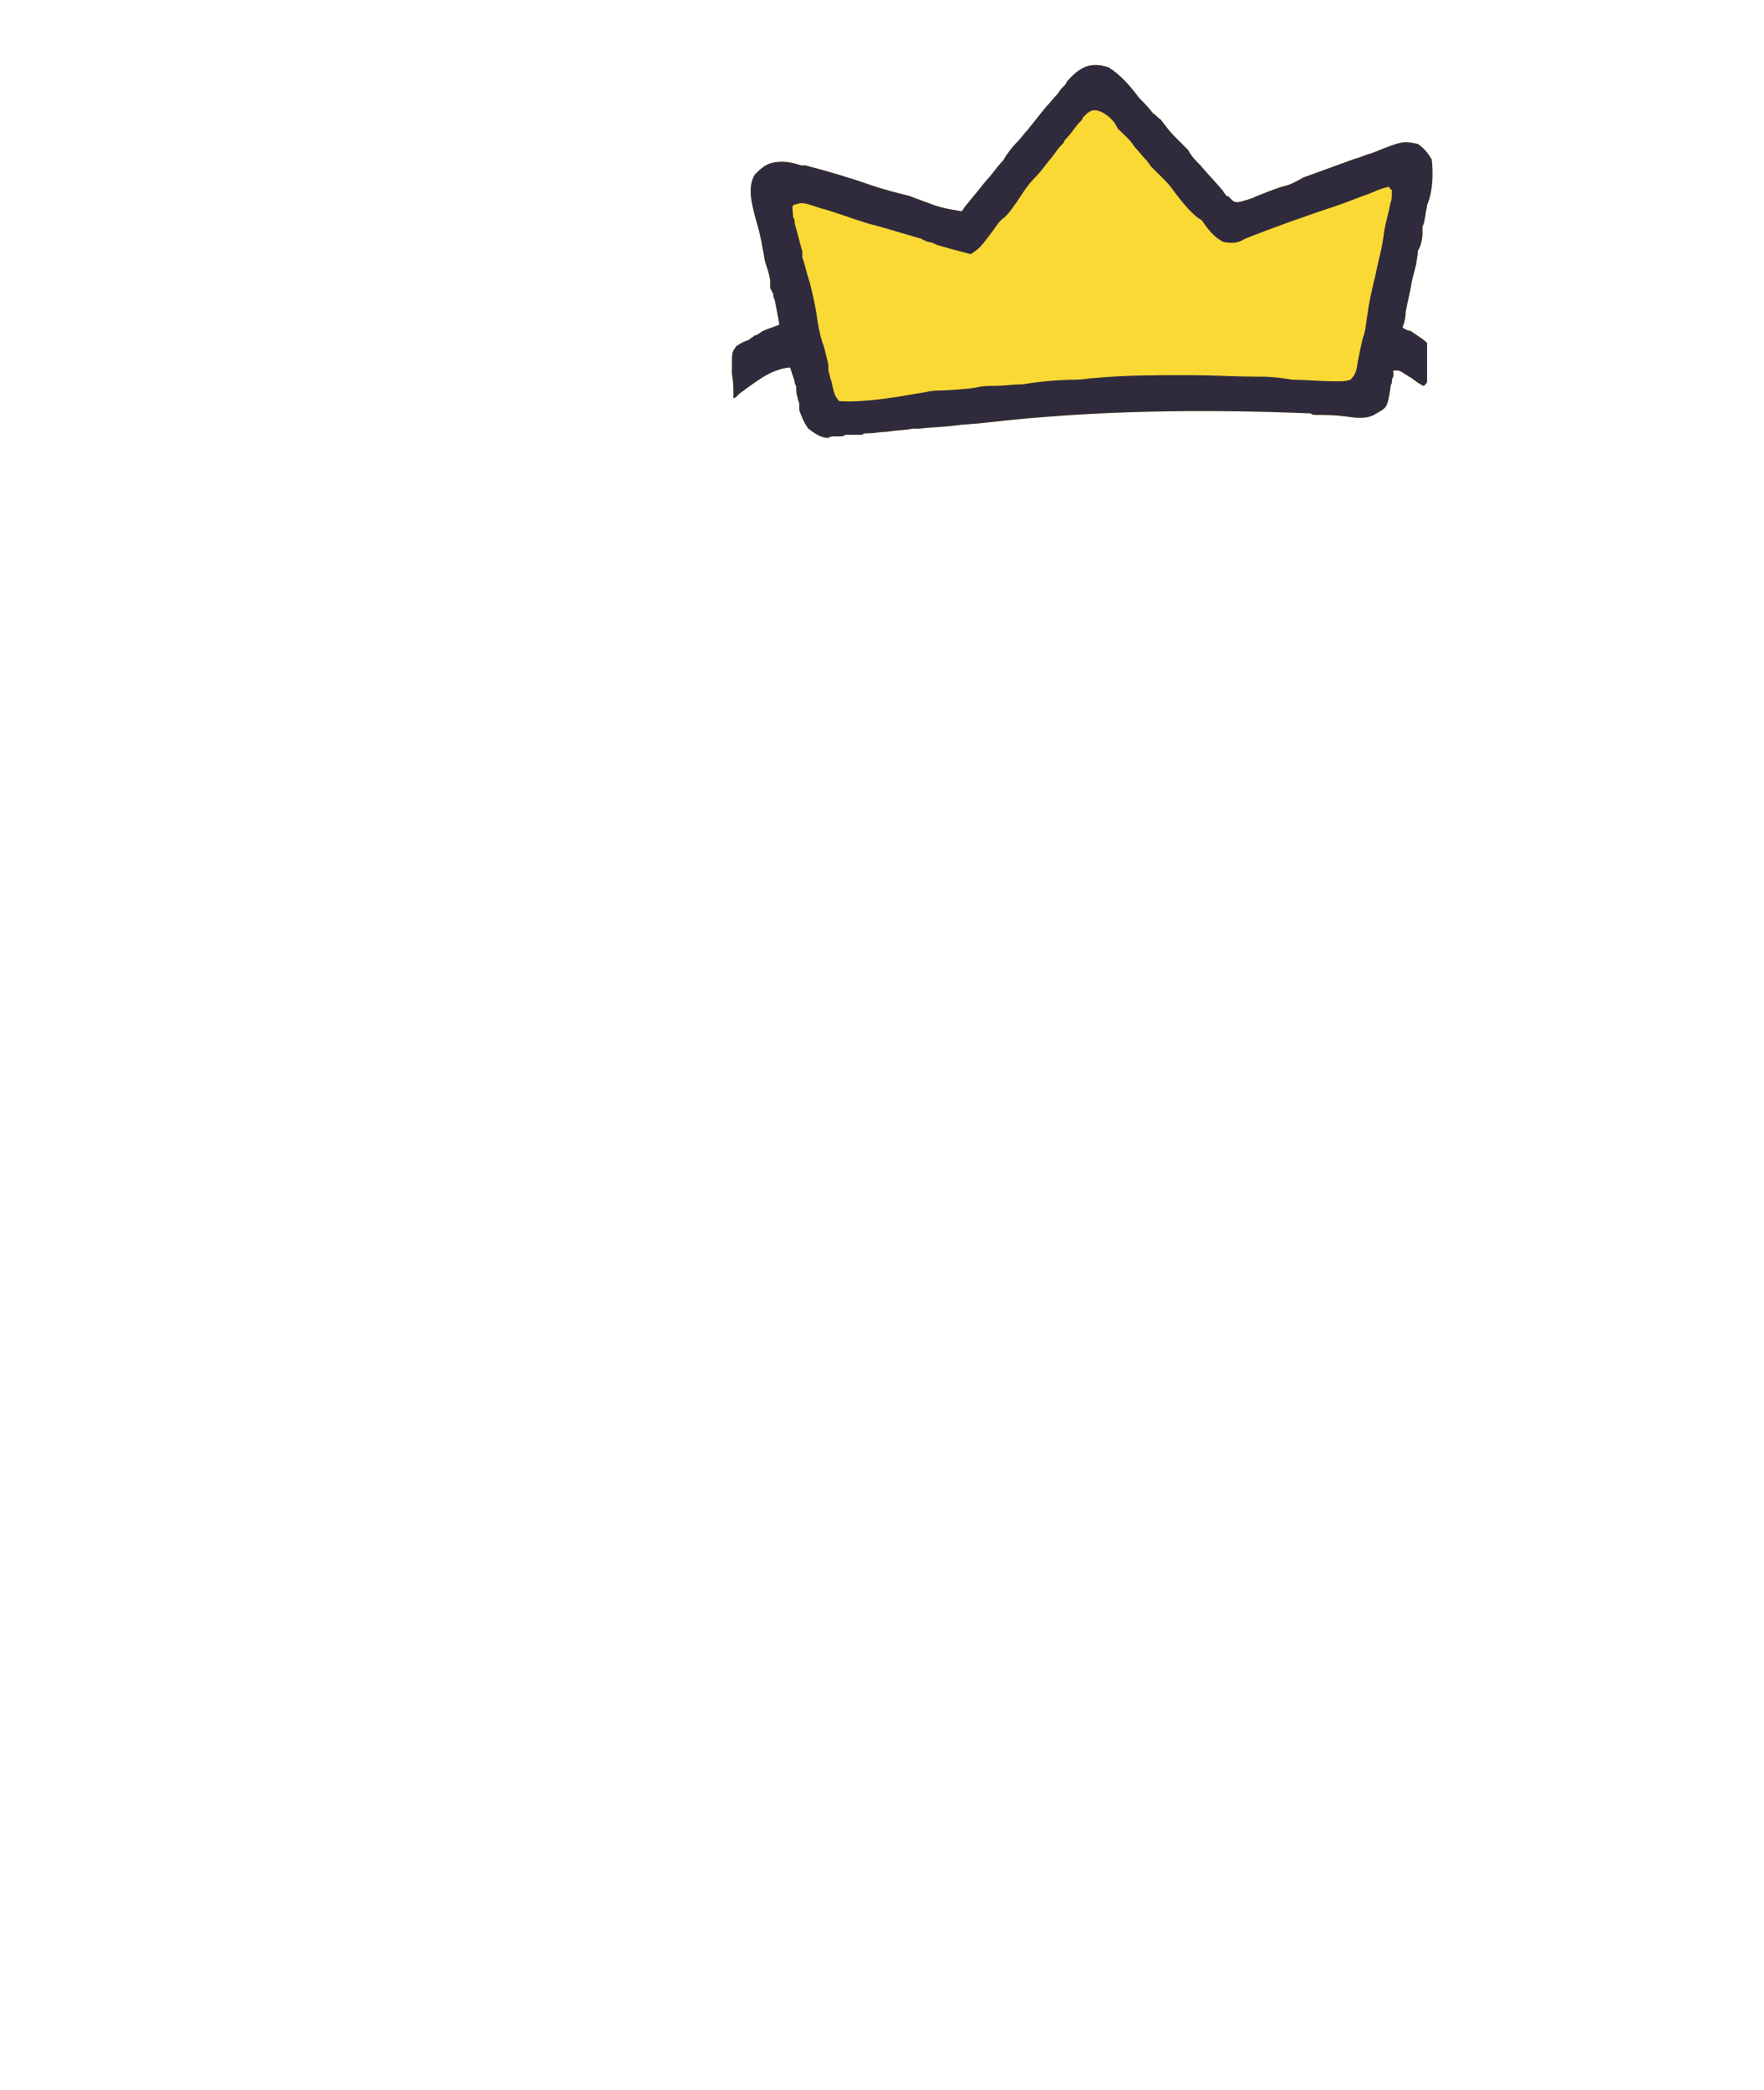
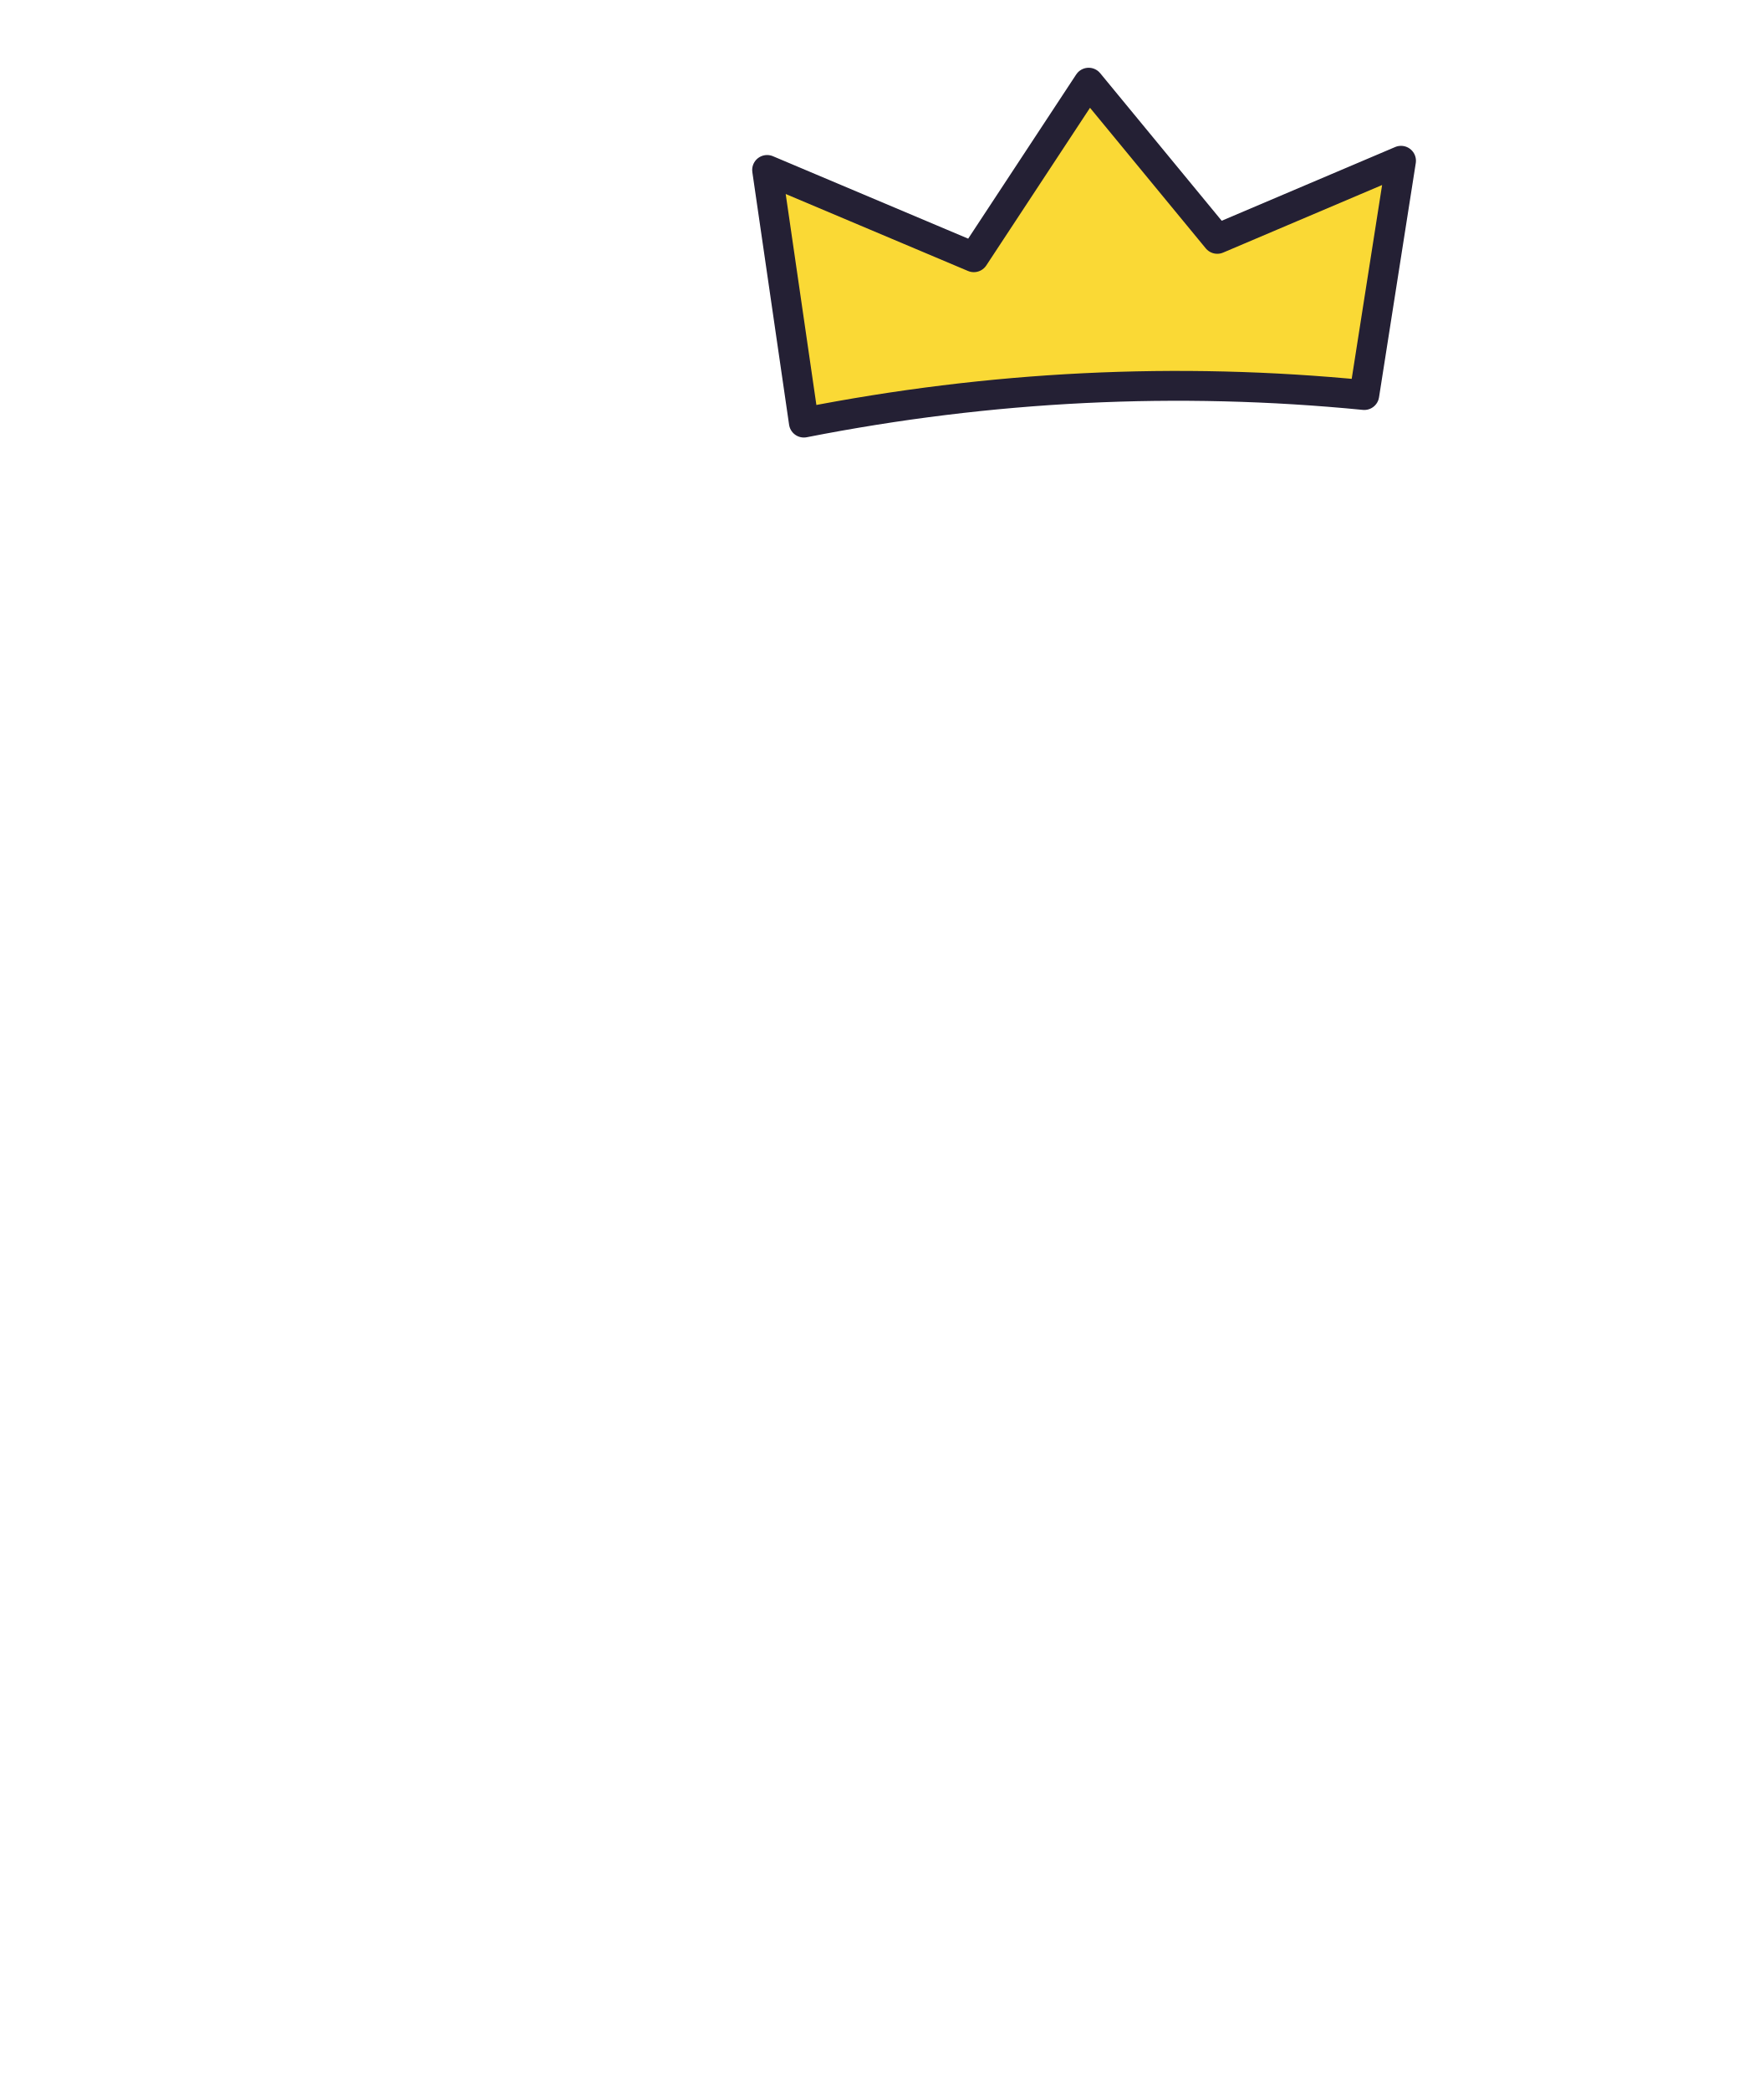
- <svg xmlns="http://www.w3.org/2000/svg" version="1" width="1152" height="1365">
-   <path d="M0 0 C8 5 14 12 20 20 C23 23 26 26 29 30 C31 31 32 33 34 34 C37 38 40 42 43 45 C46 48 49 51 52 54 C54 58 57 61 60 64 C65 70 70 75 75 81 C75 82 76 82 77 84 C78 84 78 84 80 86 C82 88 82 88 85 88 C89 87 93 86 97 84 C102 82 107 80 113 78 C118 77 122 75 127 72 C138 68 149 64 160 60 C164 59 168 57 172 56 C192 48 192 48 202 50 C206 53 208 55 211 60 C212 68 212 81 208 90 C208 92 207 94 207 96 C206 102 206 102 205 104 C205 106 205 108 205 110 C204 116 204 116 202 120 C202 123 201 126 201 128 C200 132 199 136 198 140 C197 147 195 154 194 160 C194 164 193 167 192 170 C194 171 195 172 197 172 C206 178 206 178 208 180 C208 184 208 188 208 193 C208 194 208 196 208 197 C208 198 208 199 208 200 C208 202 208 203 208 204 C208 206 208 206 206 208 C205 208 204 207 202 206 C201 205 199 204 198 203 C196 202 195 201 193 200 C192 199 190 198 189 198 C188 198 187 198 186 198 C186 199 186 199 186 202 C185 203 185 205 185 206 C184 208 184 209 184 210 C182 222 182 222 175 226 C169 230 162 229 155 228 C148 227 142 227 136 227 C134 227 133 227 132 226 C61 223 -10 224 -80 232 C-87 233 -94 233 -101 234 C-109 235 -116 235 -124 236 C-125 236 -126 236 -128 236 C-133 237 -139 237 -145 238 C-149 238 -153 239 -157 239 C-159 239 -160 239 -161 240 C-165 240 -168 240 -172 240 C-173 241 -174 241 -176 241 C-177 241 -178 241 -179 241 C-180 241 -182 241 -183 242 C-188 242 -192 239 -196 236 C-199 232 -200 229 -202 224 C-202 222 -202 221 -202 220 C-202 219 -203 217 -203 216 C-204 213 -204 211 -204 208 C-205 207 -205 206 -205 205 C-206 202 -207 199 -208 196 C-221 197 -231 206 -241 213 C-244 216 -244 216 -245 216 C-245 210 -245 206 -246 200 C-246 200 -246 200 -246 196 C-246 186 -246 186 -243 182 C-240 180 -238 179 -235 178 C-234 177 -232 176 -231 175 C-230 175 -230 175 -227 173 C-226 172 -225 172 -223 171 C-220 170 -220 170 -215 168 C-216 162 -217 157 -218 152 C-219 150 -219 149 -219 148 C-220 146 -220 146 -221 144 C-221 142 -221 140 -221 139 C-222 134 -222 134 -224 128 C-225 125 -225 122 -226 118 C-227 111 -229 104 -231 97 C-233 89 -236 78 -231 70 C-227 66 -224 63 -218 62 C-212 61 -207 62 -201 64 C-200 64 -199 64 -198 64 C-183 68 -169 72 -155 77 C-146 80 -138 82 -130 84 C-125 86 -119 88 -114 90 C-108 92 -102 93 -96 94 C-95 93 -94 91 -93 90 C-88 84 -84 79 -80 74 C-76 70 -73 65 -69 61 C-66 56 -63 52 -59 48 C-57 46 -55 43 -53 41 C-49 36 -45 31 -41 26 C-38 23 -36 20 -33 17 C-32 15 -30 13 -29 12 C-28 11 -28 11 -27 9 C-19 0 -12 -4 0 0 Z " fill="#FAD935" transform="translate(724,44)" />
-   <path d="M0 0 C8 5 14 12 20 20 C23 23 26 26 29 30 C31 31 32 33 34 34 C37 38 40 42 43 45 C46 48 49 51 52 54 C54 58 57 61 60 64 C65 70 70 75 75 81 C75 82 76 82 77 84 C78 84 78 84 80 86 C82 88 82 88 85 88 C89 87 93 86 97 84 C102 82 107 80 113 78 C118 77 122 75 127 72 C138 68 149 64 160 60 C164 59 168 57 172 56 C192 48 192 48 202 50 C206 53 208 55 211 60 C212 68 212 81 208 90 C208 92 207 94 207 96 C206 102 206 102 205 104 C205 106 205 108 205 110 C204 116 204 116 202 120 C202 123 201 126 201 128 C200 132 199 136 198 140 C197 147 195 154 194 160 C194 164 193 167 192 170 C194 171 195 172 197 172 C206 178 206 178 208 180 C208 184 208 188 208 193 C208 194 208 196 208 197 C208 198 208 199 208 200 C208 202 208 203 208 204 C208 206 208 206 206 208 C205 208 204 207 202 206 C201 205 199 204 198 203 C196 202 195 201 193 200 C192 199 190 198 189 198 C188 198 187 198 186 198 C186 199 186 199 186 202 C185 203 185 205 185 206 C184 208 184 209 184 210 C182 222 182 222 175 226 C169 230 162 229 155 228 C148 227 142 227 136 227 C134 227 133 227 132 226 C61 223 -10 224 -80 232 C-87 233 -94 233 -101 234 C-109 235 -116 235 -124 236 C-125 236 -126 236 -128 236 C-133 237 -139 237 -145 238 C-149 238 -153 239 -157 239 C-159 239 -160 239 -161 240 C-165 240 -168 240 -172 240 C-173 241 -174 241 -176 241 C-177 241 -178 241 -179 241 C-180 241 -182 241 -183 242 C-188 242 -192 239 -196 236 C-199 232 -200 229 -202 224 C-202 222 -202 221 -202 220 C-202 219 -203 217 -203 216 C-204 213 -204 211 -204 208 C-205 207 -205 206 -205 205 C-206 202 -207 199 -208 196 C-221 197 -231 206 -241 213 C-244 216 -244 216 -245 216 C-245 210 -245 206 -246 200 C-246 200 -246 200 -246 196 C-246 186 -246 186 -243 182 C-240 180 -238 179 -235 178 C-234 177 -232 176 -231 175 C-230 175 -230 175 -227 173 C-226 172 -225 172 -223 171 C-220 170 -220 170 -215 168 C-216 162 -217 157 -218 152 C-219 150 -219 149 -219 148 C-220 146 -220 146 -221 144 C-221 142 -221 140 -221 139 C-222 134 -222 134 -224 128 C-225 125 -225 122 -226 118 C-227 111 -229 104 -231 97 C-233 89 -236 78 -231 70 C-227 66 -224 63 -218 62 C-212 61 -207 62 -201 64 C-200 64 -199 64 -198 64 C-183 68 -169 72 -155 77 C-146 80 -138 82 -130 84 C-125 86 -119 88 -114 90 C-108 92 -102 93 -96 94 C-95 93 -94 91 -93 90 C-88 84 -84 79 -80 74 C-76 70 -73 65 -69 61 C-66 56 -63 52 -59 48 C-57 46 -55 43 -53 41 C-49 36 -45 31 -41 26 C-38 23 -36 20 -33 17 C-32 15 -30 13 -29 12 C-28 11 -28 11 -27 9 C-19 0 -12 -4 0 0 Z M-14 30 C-15 31 -16 32 -17 33 C-17 34 -17 34 -20 37 C-23 41 -26 45 -29 48 C-29 49 -29 49 -31 51 C-34 54 -36 58 -39 61 C-42 65 -45 69 -49 73 C-53 77 -56 82 -60 88 C-65 95 -65 95 -68 98 C-71 100 -73 103 -75 106 C-84 118 -84 118 -90 122 C-98 120 -105 118 -112 116 C-114 115 -116 114 -118 114 C-120 113 -121 113 -122 112 C-133 109 -145 105 -157 102 C-167 99 -177 95 -188 92 C-200 88 -200 88 -206 90 C-207 92 -206 94 -206 98 C-205 99 -205 100 -205 102 C-203 108 -202 114 -200 120 C-200 121 -200 121 -200 124 C-198 130 -197 135 -195 141 C-193 149 -191 158 -190 166 C-189 172 -188 177 -186 182 C-185 186 -184 190 -183 194 C-183 196 -183 197 -183 198 C-182 201 -182 203 -181 205 C-179 214 -179 214 -176 218 C-157 219 -137 215 -119 212 C-115 211 -111 211 -108 211 C-92 210 -92 210 -86 209 C-82 208 -78 208 -74 208 C-68 208 -62 207 -56 207 C-44 205 -32 204 -21 204 C-17 204 -13 203 -10 203 C10 201 30 201 49 201 C51 201 52 201 54 201 C68 201 82 202 97 202 C98 202 99 202 100 202 C107 202 114 203 120 204 C129 204 138 205 147 205 C148 205 149 205 150 205 C153 205 155 205 158 204 C162 200 162 197 163 191 C165 181 165 181 166 177 C168 172 168 167 169 162 C170 154 172 145 174 137 C176 127 179 117 180 107 C181 101 183 95 184 89 C185 86 185 86 185 80 C184 80 184 79 183 78 C178 79 174 81 169 83 C163 85 156 88 150 90 C129 97 109 104 89 112 C84 115 81 115 75 114 C69 111 65 106 61 100 C61 100 61 100 58 98 C53 94 49 89 45 84 C42 80 40 77 37 74 C34 71 31 68 28 65 C27 64 26 62 25 61 C22 58 20 55 17 52 C14 47 10 44 6 40 C5 38 4 36 2 34 C-1 31 -4 29 -8 28 C-11 28 -11 28 -14 30 Z " fill="#302A3D" transform="translate(724,44)" />
+ <svg xmlns="http://www.w3.org/2000/svg" version="1.1" width="1152" height="1365">
+   <path d="M525.0 276.0 L501.0 111.0 L636.0 168.0 L711.0 54.0 L795.0 156.0 L915.0 105.0 L891.0 258.0 Q708.0 240.0 525.0 276.0Z" fill="#FAD935" stroke="#242034" stroke-width="19.5" stroke-linejoin="round" />
</svg>
